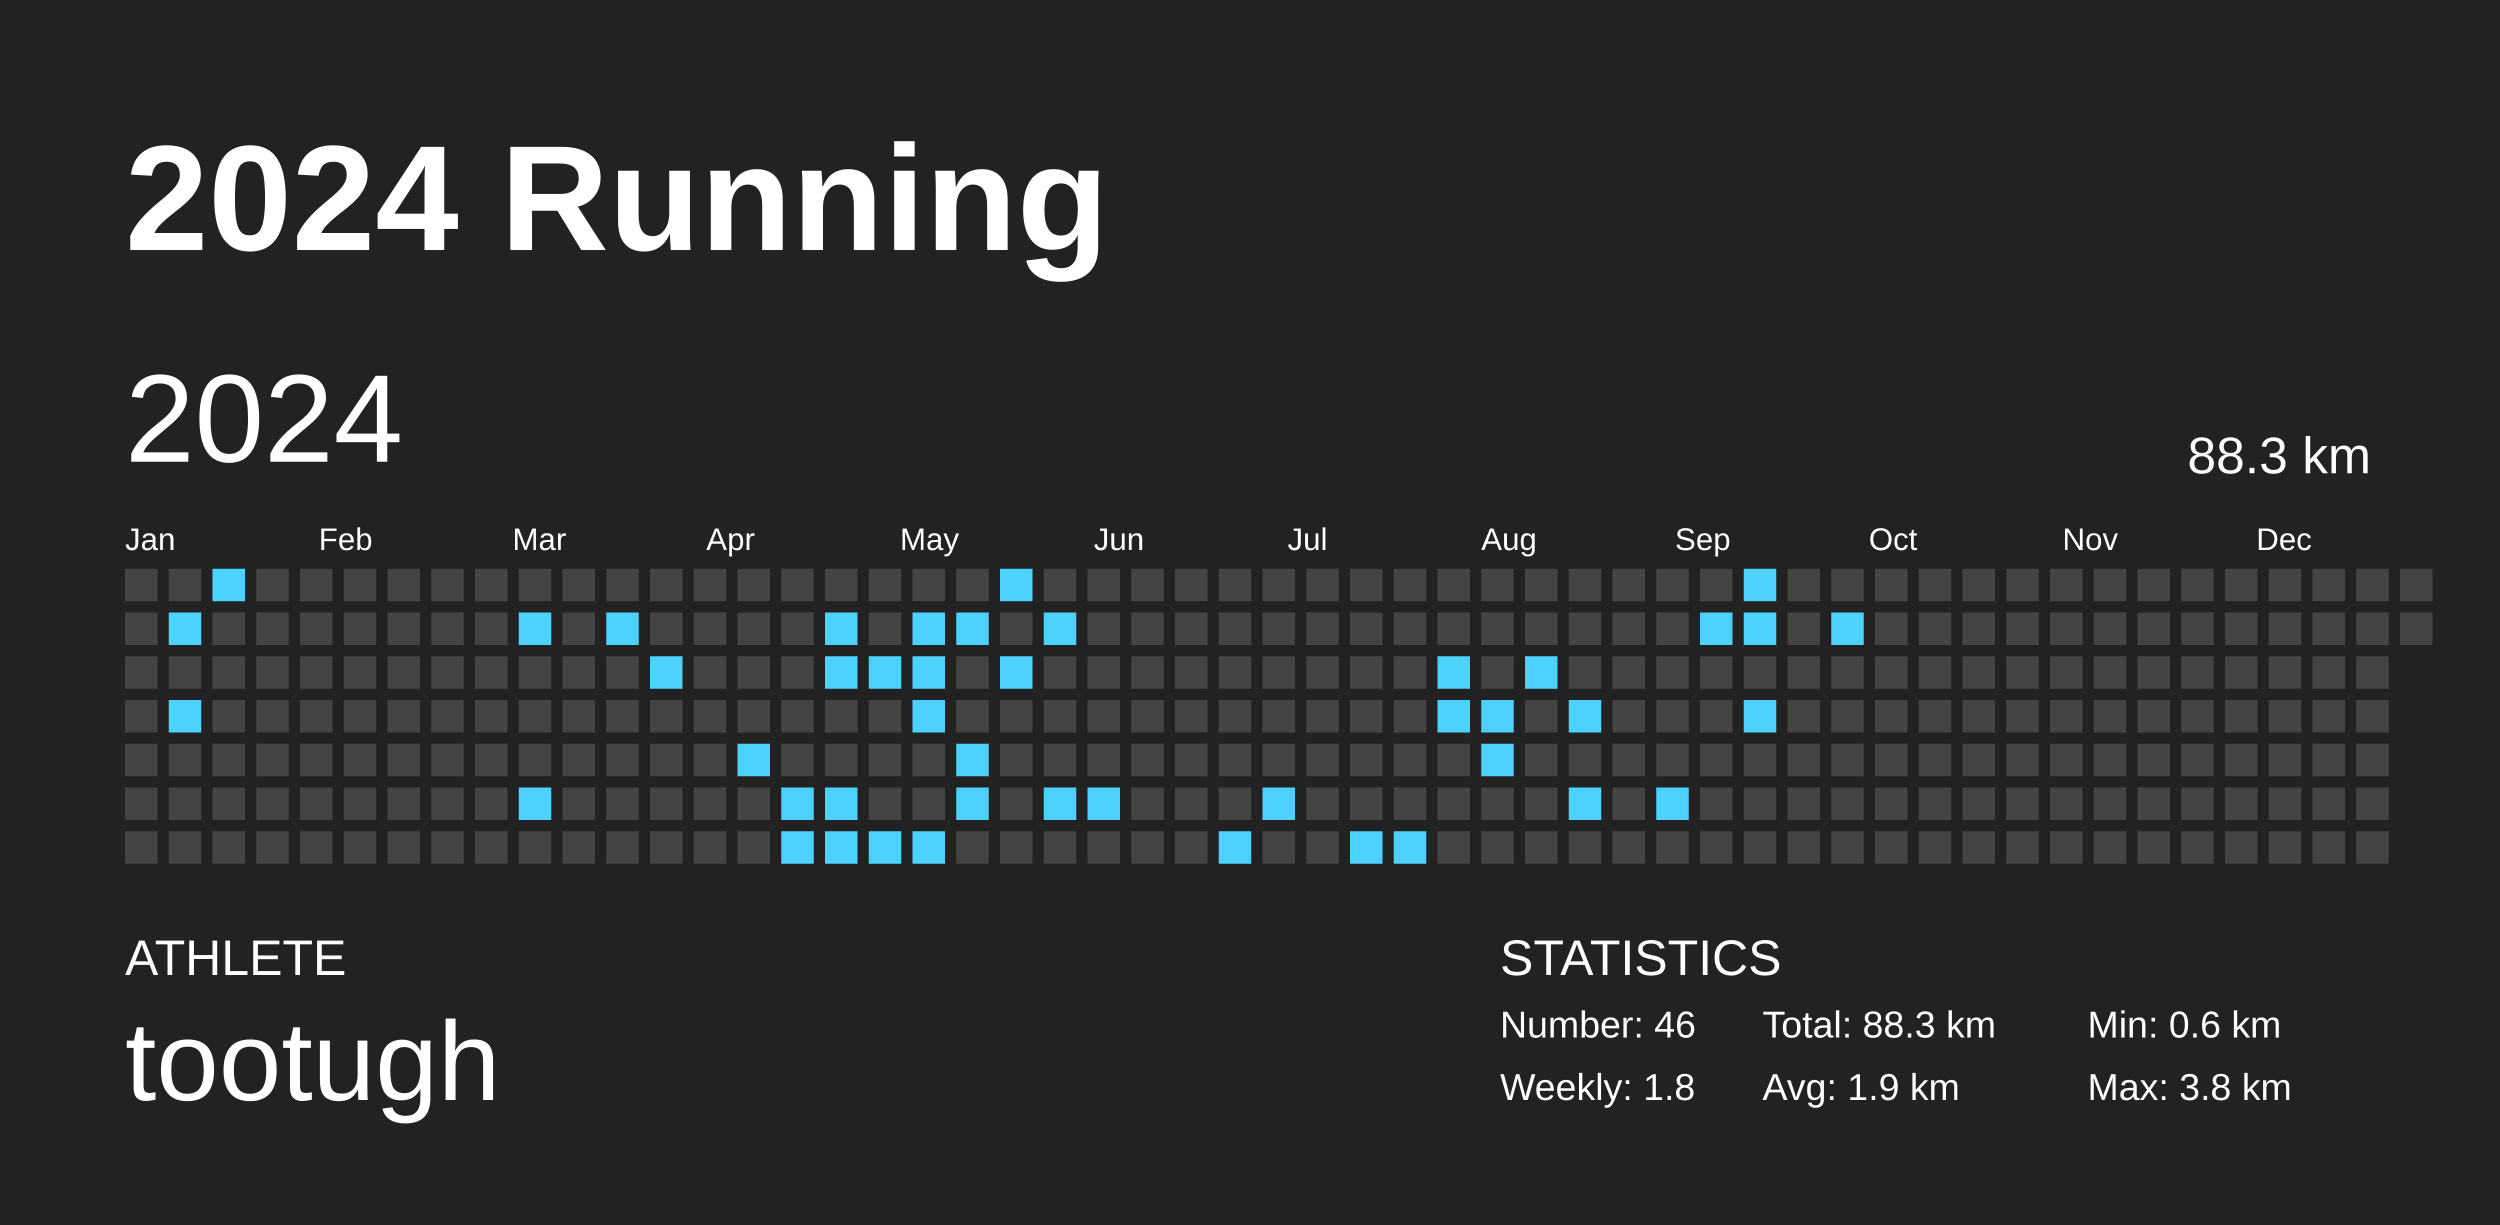
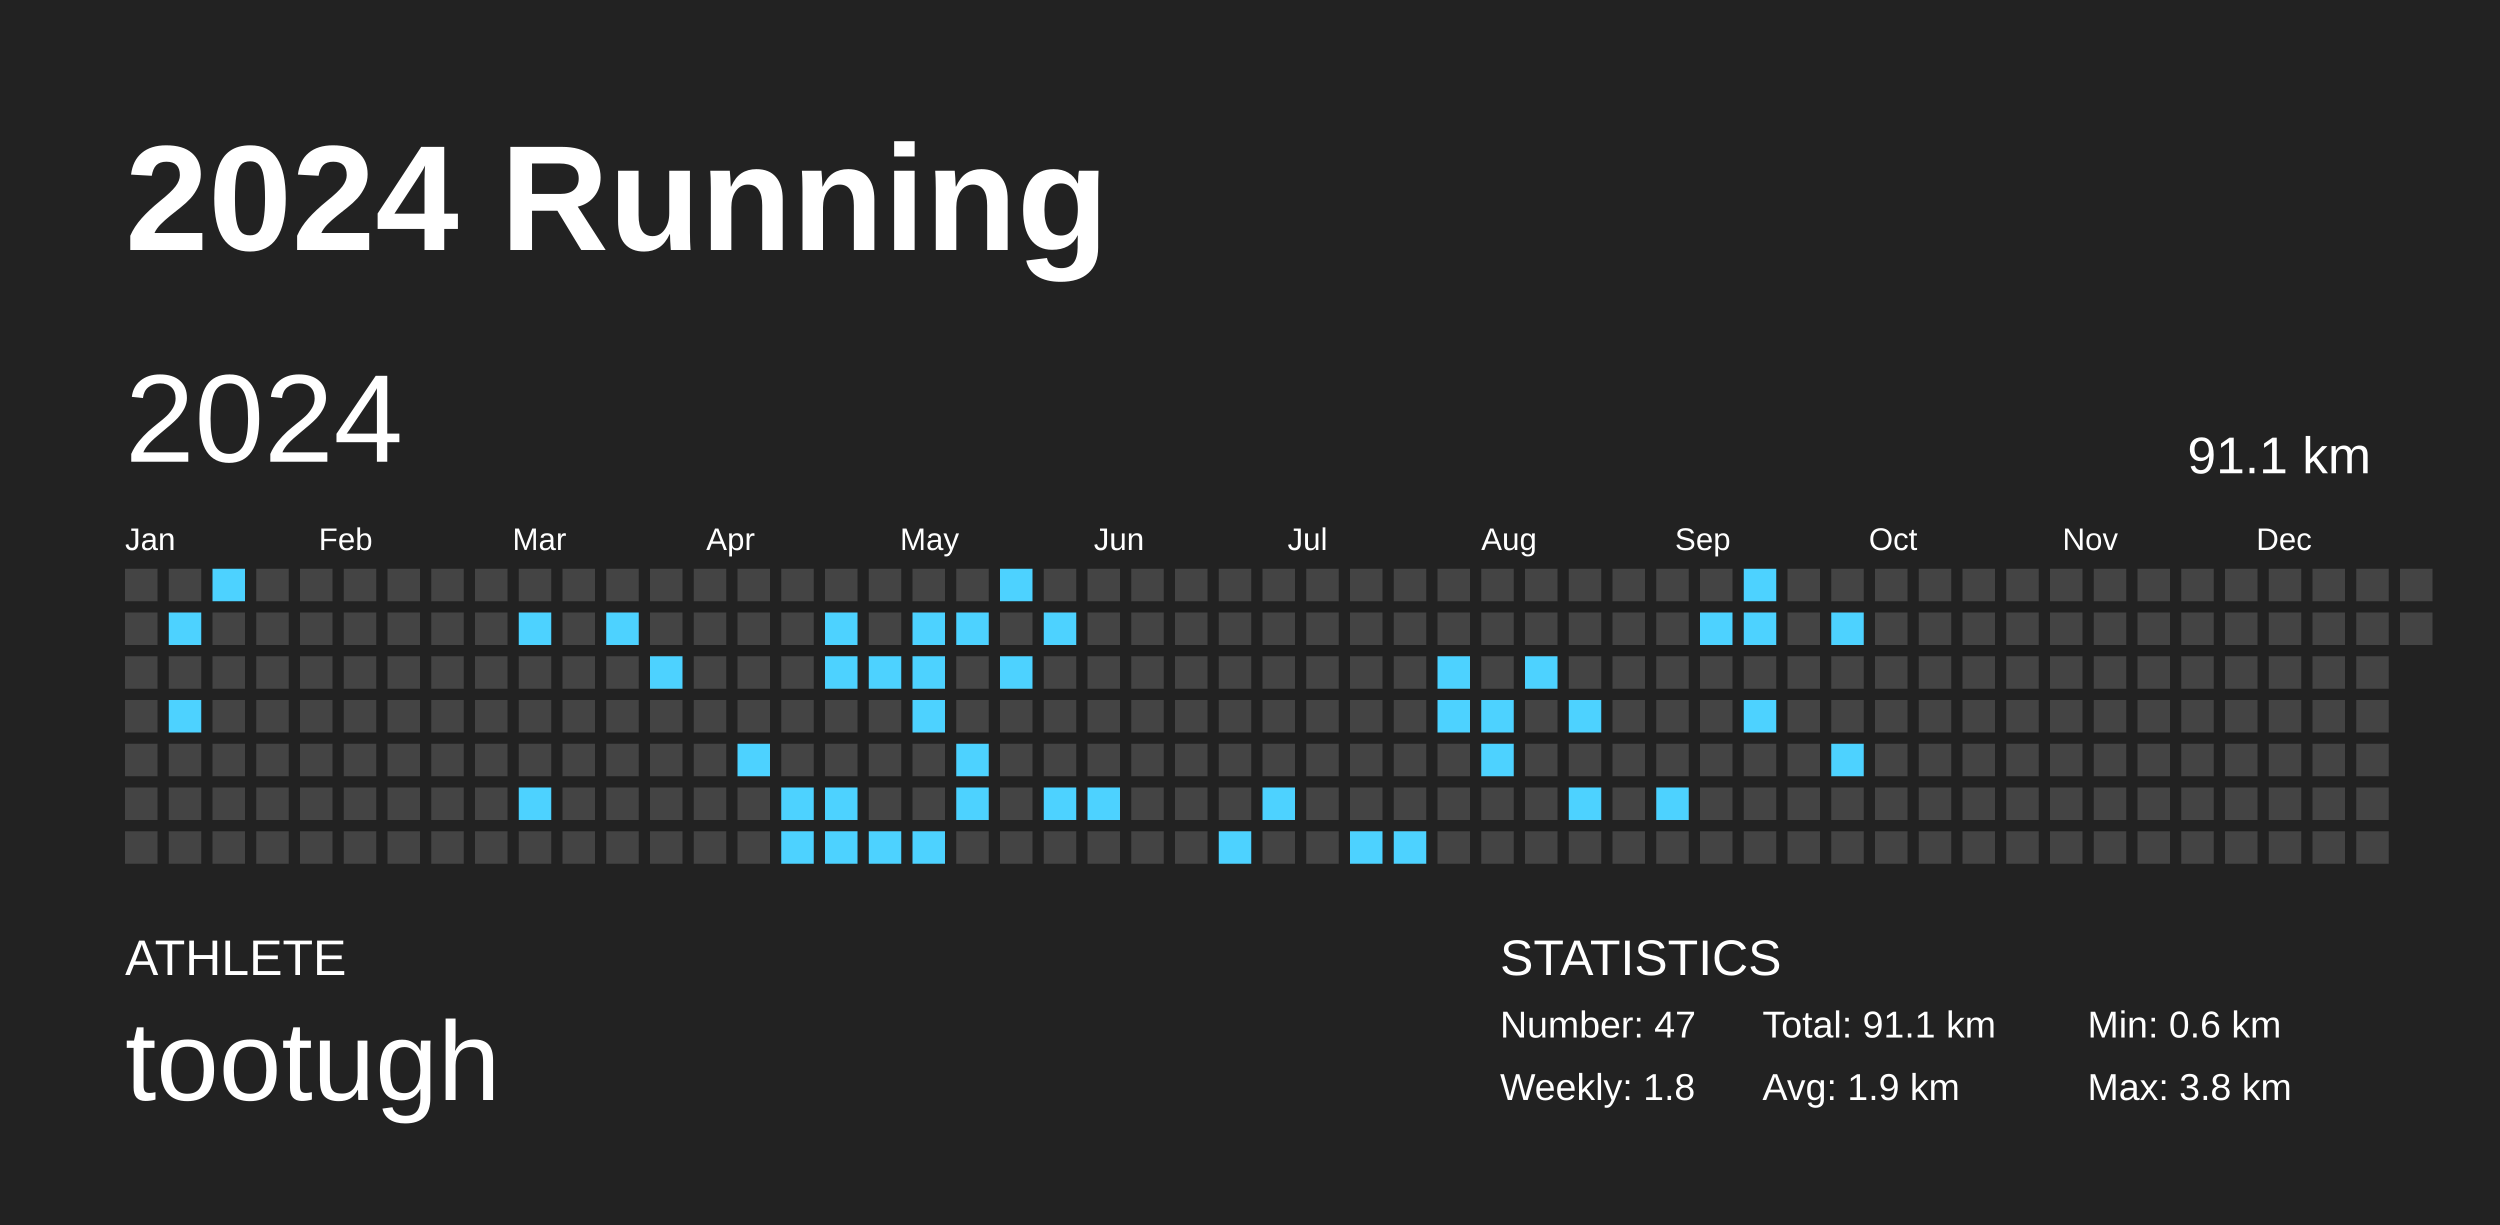
<svg xmlns="http://www.w3.org/2000/svg" baseProfile="full" height="98mm" version="1.1" viewBox="0,0,200,98" width="200mm">
  <defs />
  <rect fill="#222222" height="98" width="200" x="0" y="0" />
  <text fill="#FFFFFF" style="font-size:12px; font-family:Arial; font-weight:bold;" x="10" y="20">2024 Running</text>
  <text fill="#FFFFFF" style="font-size:4px; font-family:Arial" x="10" y="78">ATHLETE</text>
  <text fill="#FFFFFF" style="font-size:9px; font-family:Arial" x="10" y="88">tootugh</text>
  <text fill="#FFFFFF" style="font-size:4px; font-family:Arial" x="120" y="78">STATISTICS</text>
-   <text fill="#FFFFFF" style="font-size:3px; font-family:Arial" x="120" y="83">Number: 46</text>
+   <text fill="#FFFFFF" style="font-size:3px; font-family:Arial" x="120" y="83">Number: 47</text>
  <text fill="#FFFFFF" style="font-size:3px; font-family:Arial" x="120" y="88">Weekly: 1.8</text>
-   <text fill="#FFFFFF" style="font-size:3px; font-family:Arial" x="141" y="83">Total: 88.3 km</text>
+   <text fill="#FFFFFF" style="font-size:3px; font-family:Arial" x="141" y="83">Total: 91.1 km</text>
  <text fill="#FFFFFF" style="font-size:3px; font-family:Arial" x="141" y="88">Avg: 1.9 km</text>
  <text fill="#FFFFFF" style="font-size:3px; font-family:Arial" x="167" y="83">Min: 0.6 km</text>
  <text fill="#FFFFFF" style="font-size:3px; font-family:Arial" x="167" y="88">Max: 3.8 km</text>
  <text dominant-baseline="hanging" fill="#FFFFFF" style="font-size:10.0px; font-family:Arial;" x="10" y="30">2024</text>
-   <text dominant-baseline="hanging" fill="#FFFFFF" style="font-size:4.125px; font-family:Arial;" x="175" y="35">88.3 km</text>
+   <text dominant-baseline="hanging" fill="#FFFFFF" style="font-size:4.125px; font-family:Arial;" x="175" y="35">91.1 km</text>
  <text fill="#FFFFFF" style="font-size:2.5px; font-family:Arial" x="10.0" y="44">Jan</text>
  <text fill="#FFFFFF" style="font-size:2.5px; font-family:Arial" x="25.5" y="44">Feb</text>
  <text fill="#FFFFFF" style="font-size:2.5px; font-family:Arial" x="41.0" y="44">Mar</text>
  <text fill="#FFFFFF" style="font-size:2.5px; font-family:Arial" x="56.5" y="44">Apr</text>
  <text fill="#FFFFFF" style="font-size:2.5px; font-family:Arial" x="72.0" y="44">May</text>
  <text fill="#FFFFFF" style="font-size:2.5px; font-family:Arial" x="87.5" y="44">Jun</text>
  <text fill="#FFFFFF" style="font-size:2.5px; font-family:Arial" x="103.0" y="44">Jul</text>
  <text fill="#FFFFFF" style="font-size:2.5px; font-family:Arial" x="118.5" y="44">Aug</text>
  <text fill="#FFFFFF" style="font-size:2.5px; font-family:Arial" x="134.0" y="44">Sep</text>
  <text fill="#FFFFFF" style="font-size:2.5px; font-family:Arial" x="149.5" y="44">Oct</text>
  <text fill="#FFFFFF" style="font-size:2.5px; font-family:Arial" x="165.0" y="44">Nov</text>
  <text fill="#FFFFFF" style="font-size:2.5px; font-family:Arial" x="180.5" y="44">Dec</text>
  <rect fill="#444444" height="2.6" width="2.6" x="10.0" y="45.5" />
  <rect fill="#444444" height="2.6" width="2.6" x="10.0" y="49.0" />
  <rect fill="#444444" height="2.6" width="2.6" x="10.0" y="52.5" />
  <rect fill="#444444" height="2.6" width="2.6" x="10.0" y="56.0" />
  <rect fill="#444444" height="2.6" width="2.6" x="10.0" y="59.5" />
  <rect fill="#444444" height="2.6" width="2.6" x="10.0" y="63.0" />
  <rect fill="#444444" height="2.6" width="2.6" x="10.0" y="66.5" />
  <rect fill="#444444" height="2.6" width="2.6" x="13.5" y="45.5" />
  <rect fill="#4dd2ff" height="2.6" width="2.6" x="13.5" y="49.0" />
  <rect fill="#444444" height="2.6" width="2.6" x="13.5" y="52.5" />
  <rect fill="#4dd2ff" height="2.6" width="2.6" x="13.5" y="56.0" />
  <rect fill="#444444" height="2.6" width="2.6" x="13.5" y="59.5" />
  <rect fill="#444444" height="2.6" width="2.6" x="13.5" y="63.0" />
  <rect fill="#444444" height="2.6" width="2.6" x="13.5" y="66.5" />
  <rect fill="#4dd2ff" height="2.6" width="2.6" x="17.0" y="45.5" />
  <rect fill="#444444" height="2.6" width="2.6" x="17.0" y="49.0" />
  <rect fill="#444444" height="2.6" width="2.6" x="17.0" y="52.5" />
  <rect fill="#444444" height="2.6" width="2.6" x="17.0" y="56.0" />
  <rect fill="#444444" height="2.6" width="2.6" x="17.0" y="59.5" />
  <rect fill="#444444" height="2.6" width="2.6" x="17.0" y="63.0" />
  <rect fill="#444444" height="2.6" width="2.6" x="17.0" y="66.5" />
  <rect fill="#444444" height="2.6" width="2.6" x="20.5" y="45.5" />
  <rect fill="#444444" height="2.6" width="2.6" x="20.5" y="49.0" />
  <rect fill="#444444" height="2.6" width="2.6" x="20.5" y="52.5" />
  <rect fill="#444444" height="2.6" width="2.6" x="20.5" y="56.0" />
  <rect fill="#444444" height="2.6" width="2.6" x="20.5" y="59.5" />
  <rect fill="#444444" height="2.6" width="2.6" x="20.5" y="63.0" />
  <rect fill="#444444" height="2.6" width="2.6" x="20.5" y="66.5" />
  <rect fill="#444444" height="2.6" width="2.6" x="24.0" y="45.5" />
  <rect fill="#444444" height="2.6" width="2.6" x="24.0" y="49.0" />
  <rect fill="#444444" height="2.6" width="2.6" x="24.0" y="52.5" />
  <rect fill="#444444" height="2.6" width="2.6" x="24.0" y="56.0" />
  <rect fill="#444444" height="2.6" width="2.6" x="24.0" y="59.5" />
  <rect fill="#444444" height="2.6" width="2.6" x="24.0" y="63.0" />
  <rect fill="#444444" height="2.6" width="2.6" x="24.0" y="66.5" />
  <rect fill="#444444" height="2.6" width="2.6" x="27.5" y="45.5" />
  <rect fill="#444444" height="2.6" width="2.6" x="27.5" y="49.0" />
  <rect fill="#444444" height="2.6" width="2.6" x="27.5" y="52.5" />
  <rect fill="#444444" height="2.6" width="2.6" x="27.5" y="56.0" />
  <rect fill="#444444" height="2.6" width="2.6" x="27.5" y="59.5" />
  <rect fill="#444444" height="2.6" width="2.6" x="27.5" y="63.0" />
  <rect fill="#444444" height="2.6" width="2.6" x="27.5" y="66.5" />
  <rect fill="#444444" height="2.6" width="2.6" x="31.0" y="45.5" />
  <rect fill="#444444" height="2.6" width="2.6" x="31.0" y="49.0" />
  <rect fill="#444444" height="2.6" width="2.6" x="31.0" y="52.5" />
  <rect fill="#444444" height="2.6" width="2.6" x="31.0" y="56.0" />
  <rect fill="#444444" height="2.6" width="2.6" x="31.0" y="59.5" />
  <rect fill="#444444" height="2.6" width="2.6" x="31.0" y="63.0" />
  <rect fill="#444444" height="2.6" width="2.6" x="31.0" y="66.5" />
  <rect fill="#444444" height="2.6" width="2.6" x="34.5" y="45.5" />
  <rect fill="#444444" height="2.6" width="2.6" x="34.5" y="49.0" />
  <rect fill="#444444" height="2.6" width="2.6" x="34.5" y="52.5" />
  <rect fill="#444444" height="2.6" width="2.6" x="34.5" y="56.0" />
  <rect fill="#444444" height="2.6" width="2.6" x="34.5" y="59.5" />
  <rect fill="#444444" height="2.6" width="2.6" x="34.5" y="63.0" />
  <rect fill="#444444" height="2.6" width="2.6" x="34.5" y="66.5" />
  <rect fill="#444444" height="2.6" width="2.6" x="38.0" y="45.5" />
  <rect fill="#444444" height="2.6" width="2.6" x="38.0" y="49.0" />
  <rect fill="#444444" height="2.6" width="2.6" x="38.0" y="52.5" />
  <rect fill="#444444" height="2.6" width="2.6" x="38.0" y="56.0" />
  <rect fill="#444444" height="2.6" width="2.6" x="38.0" y="59.5" />
  <rect fill="#444444" height="2.6" width="2.6" x="38.0" y="63.0" />
  <rect fill="#444444" height="2.6" width="2.6" x="38.0" y="66.5" />
  <rect fill="#444444" height="2.6" width="2.6" x="41.5" y="45.5" />
  <rect fill="#4dd2ff" height="2.6" width="2.6" x="41.5" y="49.0" />
  <rect fill="#444444" height="2.6" width="2.6" x="41.5" y="52.5" />
  <rect fill="#444444" height="2.6" width="2.6" x="41.5" y="56.0" />
  <rect fill="#444444" height="2.6" width="2.6" x="41.5" y="59.5" />
  <rect fill="#4dd2ff" height="2.6" width="2.6" x="41.5" y="63.0" />
  <rect fill="#444444" height="2.6" width="2.6" x="41.5" y="66.5" />
  <rect fill="#444444" height="2.6" width="2.6" x="45.0" y="45.5" />
  <rect fill="#444444" height="2.6" width="2.6" x="45.0" y="49.0" />
  <rect fill="#444444" height="2.6" width="2.6" x="45.0" y="52.5" />
  <rect fill="#444444" height="2.6" width="2.6" x="45.0" y="56.0" />
  <rect fill="#444444" height="2.6" width="2.6" x="45.0" y="59.5" />
  <rect fill="#444444" height="2.6" width="2.6" x="45.0" y="63.0" />
  <rect fill="#444444" height="2.6" width="2.6" x="45.0" y="66.5" />
  <rect fill="#444444" height="2.6" width="2.6" x="48.5" y="45.5" />
  <rect fill="#4dd2ff" height="2.6" width="2.6" x="48.5" y="49.0" />
  <rect fill="#444444" height="2.6" width="2.6" x="48.5" y="52.5" />
  <rect fill="#444444" height="2.6" width="2.6" x="48.5" y="56.0" />
  <rect fill="#444444" height="2.6" width="2.6" x="48.5" y="59.5" />
  <rect fill="#444444" height="2.6" width="2.6" x="48.5" y="63.0" />
  <rect fill="#444444" height="2.6" width="2.6" x="48.5" y="66.5" />
  <rect fill="#444444" height="2.6" width="2.6" x="52.0" y="45.5" />
  <rect fill="#444444" height="2.6" width="2.6" x="52.0" y="49.0" />
  <rect fill="#4dd2ff" height="2.6" width="2.6" x="52.0" y="52.5" />
  <rect fill="#444444" height="2.6" width="2.6" x="52.0" y="56.0" />
  <rect fill="#444444" height="2.6" width="2.6" x="52.0" y="59.5" />
  <rect fill="#444444" height="2.6" width="2.6" x="52.0" y="63.0" />
  <rect fill="#444444" height="2.6" width="2.6" x="52.0" y="66.5" />
  <rect fill="#444444" height="2.6" width="2.6" x="55.5" y="45.5" />
  <rect fill="#444444" height="2.6" width="2.6" x="55.5" y="49.0" />
  <rect fill="#444444" height="2.6" width="2.6" x="55.5" y="52.5" />
  <rect fill="#444444" height="2.6" width="2.6" x="55.5" y="56.0" />
  <rect fill="#444444" height="2.6" width="2.6" x="55.5" y="59.5" />
  <rect fill="#444444" height="2.6" width="2.6" x="55.5" y="63.0" />
  <rect fill="#444444" height="2.6" width="2.6" x="55.5" y="66.5" />
  <rect fill="#444444" height="2.6" width="2.6" x="59.0" y="45.5" />
  <rect fill="#444444" height="2.6" width="2.6" x="59.0" y="49.0" />
  <rect fill="#444444" height="2.6" width="2.6" x="59.0" y="52.5" />
  <rect fill="#444444" height="2.6" width="2.6" x="59.0" y="56.0" />
  <rect fill="#4dd2ff" height="2.6" width="2.6" x="59.0" y="59.5" />
  <rect fill="#444444" height="2.6" width="2.6" x="59.0" y="63.0" />
  <rect fill="#444444" height="2.6" width="2.6" x="59.0" y="66.5" />
  <rect fill="#444444" height="2.6" width="2.6" x="62.5" y="45.5" />
  <rect fill="#444444" height="2.6" width="2.6" x="62.5" y="49.0" />
  <rect fill="#444444" height="2.6" width="2.6" x="62.5" y="52.5" />
  <rect fill="#444444" height="2.6" width="2.6" x="62.5" y="56.0" />
  <rect fill="#444444" height="2.6" width="2.6" x="62.5" y="59.5" />
  <rect fill="#4dd2ff" height="2.6" width="2.6" x="62.5" y="63.0" />
  <rect fill="#4dd2ff" height="2.6" width="2.6" x="62.5" y="66.5" />
  <rect fill="#444444" height="2.6" width="2.6" x="66.0" y="45.5" />
  <rect fill="#4dd2ff" height="2.6" width="2.6" x="66.0" y="49.0" />
  <rect fill="#4dd2ff" height="2.6" width="2.6" x="66.0" y="52.5" />
  <rect fill="#444444" height="2.6" width="2.6" x="66.0" y="56.0" />
  <rect fill="#444444" height="2.6" width="2.6" x="66.0" y="59.5" />
  <rect fill="#4dd2ff" height="2.6" width="2.6" x="66.0" y="63.0" />
  <rect fill="#4dd2ff" height="2.6" width="2.6" x="66.0" y="66.5" />
  <rect fill="#444444" height="2.6" width="2.6" x="69.5" y="45.5" />
  <rect fill="#444444" height="2.6" width="2.6" x="69.5" y="49.0" />
  <rect fill="#4dd2ff" height="2.6" width="2.6" x="69.5" y="52.5" />
  <rect fill="#444444" height="2.6" width="2.6" x="69.5" y="56.0" />
  <rect fill="#444444" height="2.6" width="2.6" x="69.5" y="59.5" />
  <rect fill="#444444" height="2.6" width="2.6" x="69.5" y="63.0" />
  <rect fill="#4dd2ff" height="2.6" width="2.6" x="69.5" y="66.5" />
  <rect fill="#444444" height="2.6" width="2.6" x="73.0" y="45.5" />
  <rect fill="#4dd2ff" height="2.6" width="2.6" x="73.0" y="49.0" />
  <rect fill="#4dd2ff" height="2.6" width="2.6" x="73.0" y="52.5" />
  <rect fill="#4dd2ff" height="2.6" width="2.6" x="73.0" y="56.0" />
  <rect fill="#444444" height="2.6" width="2.6" x="73.0" y="59.5" />
  <rect fill="#444444" height="2.6" width="2.6" x="73.0" y="63.0" />
  <rect fill="#4dd2ff" height="2.6" width="2.6" x="73.0" y="66.5" />
  <rect fill="#444444" height="2.6" width="2.6" x="76.5" y="45.5" />
  <rect fill="#4dd2ff" height="2.6" width="2.6" x="76.5" y="49.0" />
  <rect fill="#444444" height="2.6" width="2.6" x="76.5" y="52.5" />
  <rect fill="#444444" height="2.6" width="2.6" x="76.5" y="56.0" />
  <rect fill="#4dd2ff" height="2.6" width="2.6" x="76.5" y="59.5" />
  <rect fill="#4dd2ff" height="2.6" width="2.6" x="76.5" y="63.0" />
  <rect fill="#444444" height="2.6" width="2.6" x="76.5" y="66.5" />
  <rect fill="#4dd2ff" height="2.6" width="2.6" x="80.0" y="45.5" />
  <rect fill="#444444" height="2.6" width="2.6" x="80.0" y="49.0" />
  <rect fill="#4dd2ff" height="2.6" width="2.6" x="80.0" y="52.5" />
  <rect fill="#444444" height="2.6" width="2.6" x="80.0" y="56.0" />
  <rect fill="#444444" height="2.6" width="2.6" x="80.0" y="59.5" />
  <rect fill="#444444" height="2.6" width="2.6" x="80.0" y="63.0" />
  <rect fill="#444444" height="2.6" width="2.6" x="80.0" y="66.5" />
  <rect fill="#444444" height="2.6" width="2.6" x="83.5" y="45.5" />
  <rect fill="#4dd2ff" height="2.6" width="2.6" x="83.5" y="49.0" />
  <rect fill="#444444" height="2.6" width="2.6" x="83.5" y="52.5" />
  <rect fill="#444444" height="2.6" width="2.6" x="83.5" y="56.0" />
  <rect fill="#444444" height="2.6" width="2.6" x="83.5" y="59.5" />
  <rect fill="#4dd2ff" height="2.6" width="2.6" x="83.5" y="63.0" />
  <rect fill="#444444" height="2.6" width="2.6" x="83.5" y="66.5" />
  <rect fill="#444444" height="2.6" width="2.6" x="87.0" y="45.5" />
  <rect fill="#444444" height="2.6" width="2.6" x="87.0" y="49.0" />
  <rect fill="#444444" height="2.6" width="2.6" x="87.0" y="52.5" />
  <rect fill="#444444" height="2.6" width="2.6" x="87.0" y="56.0" />
  <rect fill="#444444" height="2.6" width="2.6" x="87.0" y="59.5" />
  <rect fill="#4dd2ff" height="2.6" width="2.6" x="87.0" y="63.0" />
  <rect fill="#444444" height="2.6" width="2.6" x="87.0" y="66.5" />
  <rect fill="#444444" height="2.6" width="2.6" x="90.5" y="45.5" />
  <rect fill="#444444" height="2.6" width="2.6" x="90.5" y="49.0" />
  <rect fill="#444444" height="2.6" width="2.6" x="90.5" y="52.5" />
  <rect fill="#444444" height="2.6" width="2.6" x="90.5" y="56.0" />
  <rect fill="#444444" height="2.6" width="2.6" x="90.5" y="59.5" />
  <rect fill="#444444" height="2.6" width="2.6" x="90.5" y="63.0" />
  <rect fill="#444444" height="2.6" width="2.6" x="90.5" y="66.5" />
  <rect fill="#444444" height="2.6" width="2.6" x="94.0" y="45.5" />
  <rect fill="#444444" height="2.6" width="2.6" x="94.0" y="49.0" />
  <rect fill="#444444" height="2.6" width="2.6" x="94.0" y="52.5" />
  <rect fill="#444444" height="2.6" width="2.6" x="94.0" y="56.0" />
  <rect fill="#444444" height="2.6" width="2.6" x="94.0" y="59.5" />
  <rect fill="#444444" height="2.6" width="2.6" x="94.0" y="63.0" />
  <rect fill="#444444" height="2.6" width="2.6" x="94.0" y="66.5" />
  <rect fill="#444444" height="2.6" width="2.6" x="97.5" y="45.5" />
  <rect fill="#444444" height="2.6" width="2.6" x="97.5" y="49.0" />
  <rect fill="#444444" height="2.6" width="2.6" x="97.5" y="52.5" />
  <rect fill="#444444" height="2.6" width="2.6" x="97.5" y="56.0" />
  <rect fill="#444444" height="2.6" width="2.6" x="97.5" y="59.5" />
  <rect fill="#444444" height="2.6" width="2.6" x="97.5" y="63.0" />
  <rect fill="#4dd2ff" height="2.6" width="2.6" x="97.5" y="66.5" />
  <rect fill="#444444" height="2.6" width="2.6" x="101.0" y="45.5" />
  <rect fill="#444444" height="2.6" width="2.6" x="101.0" y="49.0" />
  <rect fill="#444444" height="2.6" width="2.6" x="101.0" y="52.5" />
  <rect fill="#444444" height="2.6" width="2.6" x="101.0" y="56.0" />
  <rect fill="#444444" height="2.6" width="2.6" x="101.0" y="59.5" />
  <rect fill="#4dd2ff" height="2.6" width="2.6" x="101.0" y="63.0" />
  <rect fill="#444444" height="2.6" width="2.6" x="101.0" y="66.5" />
  <rect fill="#444444" height="2.6" width="2.6" x="104.5" y="45.5" />
  <rect fill="#444444" height="2.6" width="2.6" x="104.5" y="49.0" />
  <rect fill="#444444" height="2.6" width="2.6" x="104.5" y="52.5" />
  <rect fill="#444444" height="2.6" width="2.6" x="104.5" y="56.0" />
  <rect fill="#444444" height="2.6" width="2.6" x="104.5" y="59.5" />
  <rect fill="#444444" height="2.6" width="2.6" x="104.5" y="63.0" />
  <rect fill="#444444" height="2.6" width="2.6" x="104.5" y="66.5" />
  <rect fill="#444444" height="2.6" width="2.6" x="108.0" y="45.5" />
  <rect fill="#444444" height="2.6" width="2.6" x="108.0" y="49.0" />
  <rect fill="#444444" height="2.6" width="2.6" x="108.0" y="52.5" />
  <rect fill="#444444" height="2.6" width="2.6" x="108.0" y="56.0" />
  <rect fill="#444444" height="2.6" width="2.6" x="108.0" y="59.5" />
  <rect fill="#444444" height="2.6" width="2.6" x="108.0" y="63.0" />
  <rect fill="#4dd2ff" height="2.6" width="2.6" x="108.0" y="66.5" />
  <rect fill="#444444" height="2.6" width="2.6" x="111.5" y="45.5" />
  <rect fill="#444444" height="2.6" width="2.6" x="111.5" y="49.0" />
  <rect fill="#444444" height="2.6" width="2.6" x="111.5" y="52.5" />
  <rect fill="#444444" height="2.6" width="2.6" x="111.5" y="56.0" />
  <rect fill="#444444" height="2.6" width="2.6" x="111.5" y="59.5" />
  <rect fill="#444444" height="2.6" width="2.6" x="111.5" y="63.0" />
  <rect fill="#4dd2ff" height="2.6" width="2.6" x="111.5" y="66.5" />
  <rect fill="#444444" height="2.6" width="2.6" x="115.0" y="45.5" />
  <rect fill="#444444" height="2.6" width="2.6" x="115.0" y="49.0" />
  <rect fill="#4dd2ff" height="2.6" width="2.6" x="115.0" y="52.5" />
  <rect fill="#4dd2ff" height="2.6" width="2.6" x="115.0" y="56.0" />
  <rect fill="#444444" height="2.6" width="2.6" x="115.0" y="59.5" />
  <rect fill="#444444" height="2.6" width="2.6" x="115.0" y="63.0" />
  <rect fill="#444444" height="2.6" width="2.6" x="115.0" y="66.5" />
  <rect fill="#444444" height="2.6" width="2.6" x="118.5" y="45.5" />
  <rect fill="#444444" height="2.6" width="2.6" x="118.5" y="49.0" />
  <rect fill="#444444" height="2.6" width="2.6" x="118.5" y="52.5" />
  <rect fill="#4dd2ff" height="2.6" width="2.6" x="118.5" y="56.0" />
  <rect fill="#4dd2ff" height="2.6" width="2.6" x="118.5" y="59.5" />
  <rect fill="#444444" height="2.6" width="2.6" x="118.5" y="63.0" />
  <rect fill="#444444" height="2.6" width="2.6" x="118.5" y="66.5" />
  <rect fill="#444444" height="2.6" width="2.6" x="122.0" y="45.5" />
  <rect fill="#444444" height="2.6" width="2.6" x="122.0" y="49.0" />
  <rect fill="#4dd2ff" height="2.6" width="2.6" x="122.0" y="52.5" />
  <rect fill="#444444" height="2.6" width="2.6" x="122.0" y="56.0" />
  <rect fill="#444444" height="2.6" width="2.6" x="122.0" y="59.5" />
  <rect fill="#444444" height="2.6" width="2.6" x="122.0" y="63.0" />
  <rect fill="#444444" height="2.6" width="2.6" x="122.0" y="66.5" />
  <rect fill="#444444" height="2.6" width="2.6" x="125.5" y="45.5" />
  <rect fill="#444444" height="2.6" width="2.6" x="125.5" y="49.0" />
  <rect fill="#444444" height="2.6" width="2.6" x="125.5" y="52.5" />
  <rect fill="#4dd2ff" height="2.6" width="2.6" x="125.5" y="56.0" />
  <rect fill="#444444" height="2.6" width="2.6" x="125.5" y="59.5" />
  <rect fill="#4dd2ff" height="2.6" width="2.6" x="125.5" y="63.0" />
  <rect fill="#444444" height="2.6" width="2.6" x="125.5" y="66.5" />
  <rect fill="#444444" height="2.6" width="2.6" x="129.0" y="45.5" />
  <rect fill="#444444" height="2.6" width="2.6" x="129.0" y="49.0" />
  <rect fill="#444444" height="2.6" width="2.6" x="129.0" y="52.5" />
  <rect fill="#444444" height="2.6" width="2.6" x="129.0" y="56.0" />
  <rect fill="#444444" height="2.6" width="2.6" x="129.0" y="59.5" />
  <rect fill="#444444" height="2.6" width="2.6" x="129.0" y="63.0" />
  <rect fill="#444444" height="2.6" width="2.6" x="129.0" y="66.5" />
  <rect fill="#444444" height="2.6" width="2.6" x="132.5" y="45.5" />
  <rect fill="#444444" height="2.6" width="2.6" x="132.5" y="49.0" />
  <rect fill="#444444" height="2.6" width="2.6" x="132.5" y="52.5" />
  <rect fill="#444444" height="2.6" width="2.6" x="132.5" y="56.0" />
  <rect fill="#444444" height="2.6" width="2.6" x="132.5" y="59.5" />
  <rect fill="#4dd2ff" height="2.6" width="2.6" x="132.5" y="63.0" />
  <rect fill="#444444" height="2.6" width="2.6" x="132.5" y="66.5" />
  <rect fill="#444444" height="2.6" width="2.6" x="136.0" y="45.5" />
  <rect fill="#4dd2ff" height="2.6" width="2.6" x="136.0" y="49.0" />
  <rect fill="#444444" height="2.6" width="2.6" x="136.0" y="52.5" />
  <rect fill="#444444" height="2.6" width="2.6" x="136.0" y="56.0" />
  <rect fill="#444444" height="2.6" width="2.6" x="136.0" y="59.5" />
  <rect fill="#444444" height="2.6" width="2.6" x="136.0" y="63.0" />
  <rect fill="#444444" height="2.6" width="2.6" x="136.0" y="66.5" />
  <rect fill="#4dd2ff" height="2.6" width="2.6" x="139.5" y="45.5" />
  <rect fill="#4dd2ff" height="2.6" width="2.6" x="139.5" y="49.0" />
  <rect fill="#444444" height="2.6" width="2.6" x="139.5" y="52.5" />
  <rect fill="#4dd2ff" height="2.6" width="2.6" x="139.5" y="56.0" />
  <rect fill="#444444" height="2.6" width="2.6" x="139.5" y="59.5" />
  <rect fill="#444444" height="2.6" width="2.6" x="139.5" y="63.0" />
  <rect fill="#444444" height="2.6" width="2.6" x="139.5" y="66.5" />
  <rect fill="#444444" height="2.6" width="2.6" x="143.0" y="45.5" />
  <rect fill="#444444" height="2.6" width="2.6" x="143.0" y="49.0" />
  <rect fill="#444444" height="2.6" width="2.6" x="143.0" y="52.5" />
  <rect fill="#444444" height="2.6" width="2.6" x="143.0" y="56.0" />
  <rect fill="#444444" height="2.6" width="2.6" x="143.0" y="59.5" />
  <rect fill="#444444" height="2.6" width="2.6" x="143.0" y="63.0" />
  <rect fill="#444444" height="2.6" width="2.6" x="143.0" y="66.5" />
  <rect fill="#444444" height="2.6" width="2.6" x="146.5" y="45.5" />
  <rect fill="#4dd2ff" height="2.6" width="2.6" x="146.5" y="49.0" />
  <rect fill="#444444" height="2.6" width="2.6" x="146.5" y="52.5" />
  <rect fill="#444444" height="2.6" width="2.6" x="146.5" y="56.0" />
-   <rect fill="#444444" height="2.6" width="2.6" x="146.5" y="59.5" />
+   <rect fill="#4dd2ff" height="2.6" width="2.6" x="146.5" y="59.5" />
  <rect fill="#444444" height="2.6" width="2.6" x="146.5" y="63.0" />
  <rect fill="#444444" height="2.6" width="2.6" x="146.5" y="66.5" />
  <rect fill="#444444" height="2.6" width="2.6" x="150.0" y="45.5" />
  <rect fill="#444444" height="2.6" width="2.6" x="150.0" y="49.0" />
  <rect fill="#444444" height="2.6" width="2.6" x="150.0" y="52.5" />
  <rect fill="#444444" height="2.6" width="2.6" x="150.0" y="56.0" />
  <rect fill="#444444" height="2.6" width="2.6" x="150.0" y="59.5" />
  <rect fill="#444444" height="2.6" width="2.6" x="150.0" y="63.0" />
  <rect fill="#444444" height="2.6" width="2.6" x="150.0" y="66.5" />
  <rect fill="#444444" height="2.6" width="2.6" x="153.5" y="45.5" />
  <rect fill="#444444" height="2.6" width="2.6" x="153.5" y="49.0" />
  <rect fill="#444444" height="2.6" width="2.6" x="153.5" y="52.5" />
  <rect fill="#444444" height="2.6" width="2.6" x="153.5" y="56.0" />
  <rect fill="#444444" height="2.6" width="2.6" x="153.5" y="59.5" />
  <rect fill="#444444" height="2.6" width="2.6" x="153.5" y="63.0" />
  <rect fill="#444444" height="2.6" width="2.6" x="153.5" y="66.5" />
  <rect fill="#444444" height="2.6" width="2.6" x="157.0" y="45.5" />
  <rect fill="#444444" height="2.6" width="2.6" x="157.0" y="49.0" />
  <rect fill="#444444" height="2.6" width="2.6" x="157.0" y="52.5" />
  <rect fill="#444444" height="2.6" width="2.6" x="157.0" y="56.0" />
  <rect fill="#444444" height="2.6" width="2.6" x="157.0" y="59.5" />
  <rect fill="#444444" height="2.6" width="2.6" x="157.0" y="63.0" />
  <rect fill="#444444" height="2.6" width="2.6" x="157.0" y="66.5" />
  <rect fill="#444444" height="2.6" width="2.6" x="160.5" y="45.5" />
  <rect fill="#444444" height="2.6" width="2.6" x="160.5" y="49.0" />
  <rect fill="#444444" height="2.6" width="2.6" x="160.5" y="52.5" />
  <rect fill="#444444" height="2.6" width="2.6" x="160.5" y="56.0" />
  <rect fill="#444444" height="2.6" width="2.6" x="160.5" y="59.5" />
  <rect fill="#444444" height="2.6" width="2.6" x="160.5" y="63.0" />
  <rect fill="#444444" height="2.6" width="2.6" x="160.5" y="66.5" />
  <rect fill="#444444" height="2.6" width="2.6" x="164.0" y="45.5" />
  <rect fill="#444444" height="2.6" width="2.6" x="164.0" y="49.0" />
  <rect fill="#444444" height="2.6" width="2.6" x="164.0" y="52.5" />
  <rect fill="#444444" height="2.6" width="2.6" x="164.0" y="56.0" />
  <rect fill="#444444" height="2.6" width="2.6" x="164.0" y="59.5" />
  <rect fill="#444444" height="2.6" width="2.6" x="164.0" y="63.0" />
  <rect fill="#444444" height="2.6" width="2.6" x="164.0" y="66.5" />
  <rect fill="#444444" height="2.6" width="2.6" x="167.5" y="45.5" />
  <rect fill="#444444" height="2.6" width="2.6" x="167.5" y="49.0" />
  <rect fill="#444444" height="2.6" width="2.6" x="167.5" y="52.5" />
  <rect fill="#444444" height="2.6" width="2.6" x="167.5" y="56.0" />
  <rect fill="#444444" height="2.6" width="2.6" x="167.5" y="59.5" />
  <rect fill="#444444" height="2.6" width="2.6" x="167.5" y="63.0" />
  <rect fill="#444444" height="2.6" width="2.6" x="167.5" y="66.5" />
  <rect fill="#444444" height="2.6" width="2.6" x="171.0" y="45.5" />
  <rect fill="#444444" height="2.6" width="2.6" x="171.0" y="49.0" />
  <rect fill="#444444" height="2.6" width="2.6" x="171.0" y="52.5" />
  <rect fill="#444444" height="2.6" width="2.6" x="171.0" y="56.0" />
  <rect fill="#444444" height="2.6" width="2.6" x="171.0" y="59.5" />
  <rect fill="#444444" height="2.6" width="2.6" x="171.0" y="63.0" />
  <rect fill="#444444" height="2.6" width="2.6" x="171.0" y="66.5" />
  <rect fill="#444444" height="2.6" width="2.6" x="174.5" y="45.5" />
  <rect fill="#444444" height="2.6" width="2.6" x="174.5" y="49.0" />
  <rect fill="#444444" height="2.6" width="2.6" x="174.5" y="52.5" />
  <rect fill="#444444" height="2.6" width="2.6" x="174.5" y="56.0" />
  <rect fill="#444444" height="2.6" width="2.6" x="174.5" y="59.5" />
  <rect fill="#444444" height="2.6" width="2.6" x="174.5" y="63.0" />
  <rect fill="#444444" height="2.6" width="2.6" x="174.5" y="66.5" />
  <rect fill="#444444" height="2.6" width="2.6" x="178.0" y="45.5" />
  <rect fill="#444444" height="2.6" width="2.6" x="178.0" y="49.0" />
  <rect fill="#444444" height="2.6" width="2.6" x="178.0" y="52.5" />
  <rect fill="#444444" height="2.6" width="2.6" x="178.0" y="56.0" />
  <rect fill="#444444" height="2.6" width="2.6" x="178.0" y="59.5" />
  <rect fill="#444444" height="2.6" width="2.6" x="178.0" y="63.0" />
  <rect fill="#444444" height="2.6" width="2.6" x="178.0" y="66.5" />
  <rect fill="#444444" height="2.6" width="2.6" x="181.5" y="45.5" />
  <rect fill="#444444" height="2.6" width="2.6" x="181.5" y="49.0" />
  <rect fill="#444444" height="2.6" width="2.6" x="181.5" y="52.5" />
  <rect fill="#444444" height="2.6" width="2.6" x="181.5" y="56.0" />
  <rect fill="#444444" height="2.6" width="2.6" x="181.5" y="59.5" />
  <rect fill="#444444" height="2.6" width="2.6" x="181.5" y="63.0" />
  <rect fill="#444444" height="2.6" width="2.6" x="181.5" y="66.5" />
  <rect fill="#444444" height="2.6" width="2.6" x="185.0" y="45.5" />
  <rect fill="#444444" height="2.6" width="2.6" x="185.0" y="49.0" />
  <rect fill="#444444" height="2.6" width="2.6" x="185.0" y="52.5" />
  <rect fill="#444444" height="2.6" width="2.6" x="185.0" y="56.0" />
  <rect fill="#444444" height="2.6" width="2.6" x="185.0" y="59.5" />
  <rect fill="#444444" height="2.6" width="2.6" x="185.0" y="63.0" />
  <rect fill="#444444" height="2.6" width="2.6" x="185.0" y="66.5" />
  <rect fill="#444444" height="2.6" width="2.6" x="188.5" y="45.5" />
  <rect fill="#444444" height="2.6" width="2.6" x="188.5" y="49.0" />
  <rect fill="#444444" height="2.6" width="2.6" x="188.5" y="52.5" />
  <rect fill="#444444" height="2.6" width="2.6" x="188.5" y="56.0" />
  <rect fill="#444444" height="2.6" width="2.6" x="188.5" y="59.5" />
  <rect fill="#444444" height="2.6" width="2.6" x="188.5" y="63.0" />
  <rect fill="#444444" height="2.6" width="2.6" x="188.5" y="66.5" />
  <rect fill="#444444" height="2.6" width="2.6" x="192.0" y="45.5" />
  <rect fill="#444444" height="2.6" width="2.6" x="192.0" y="49.0" />
</svg>
